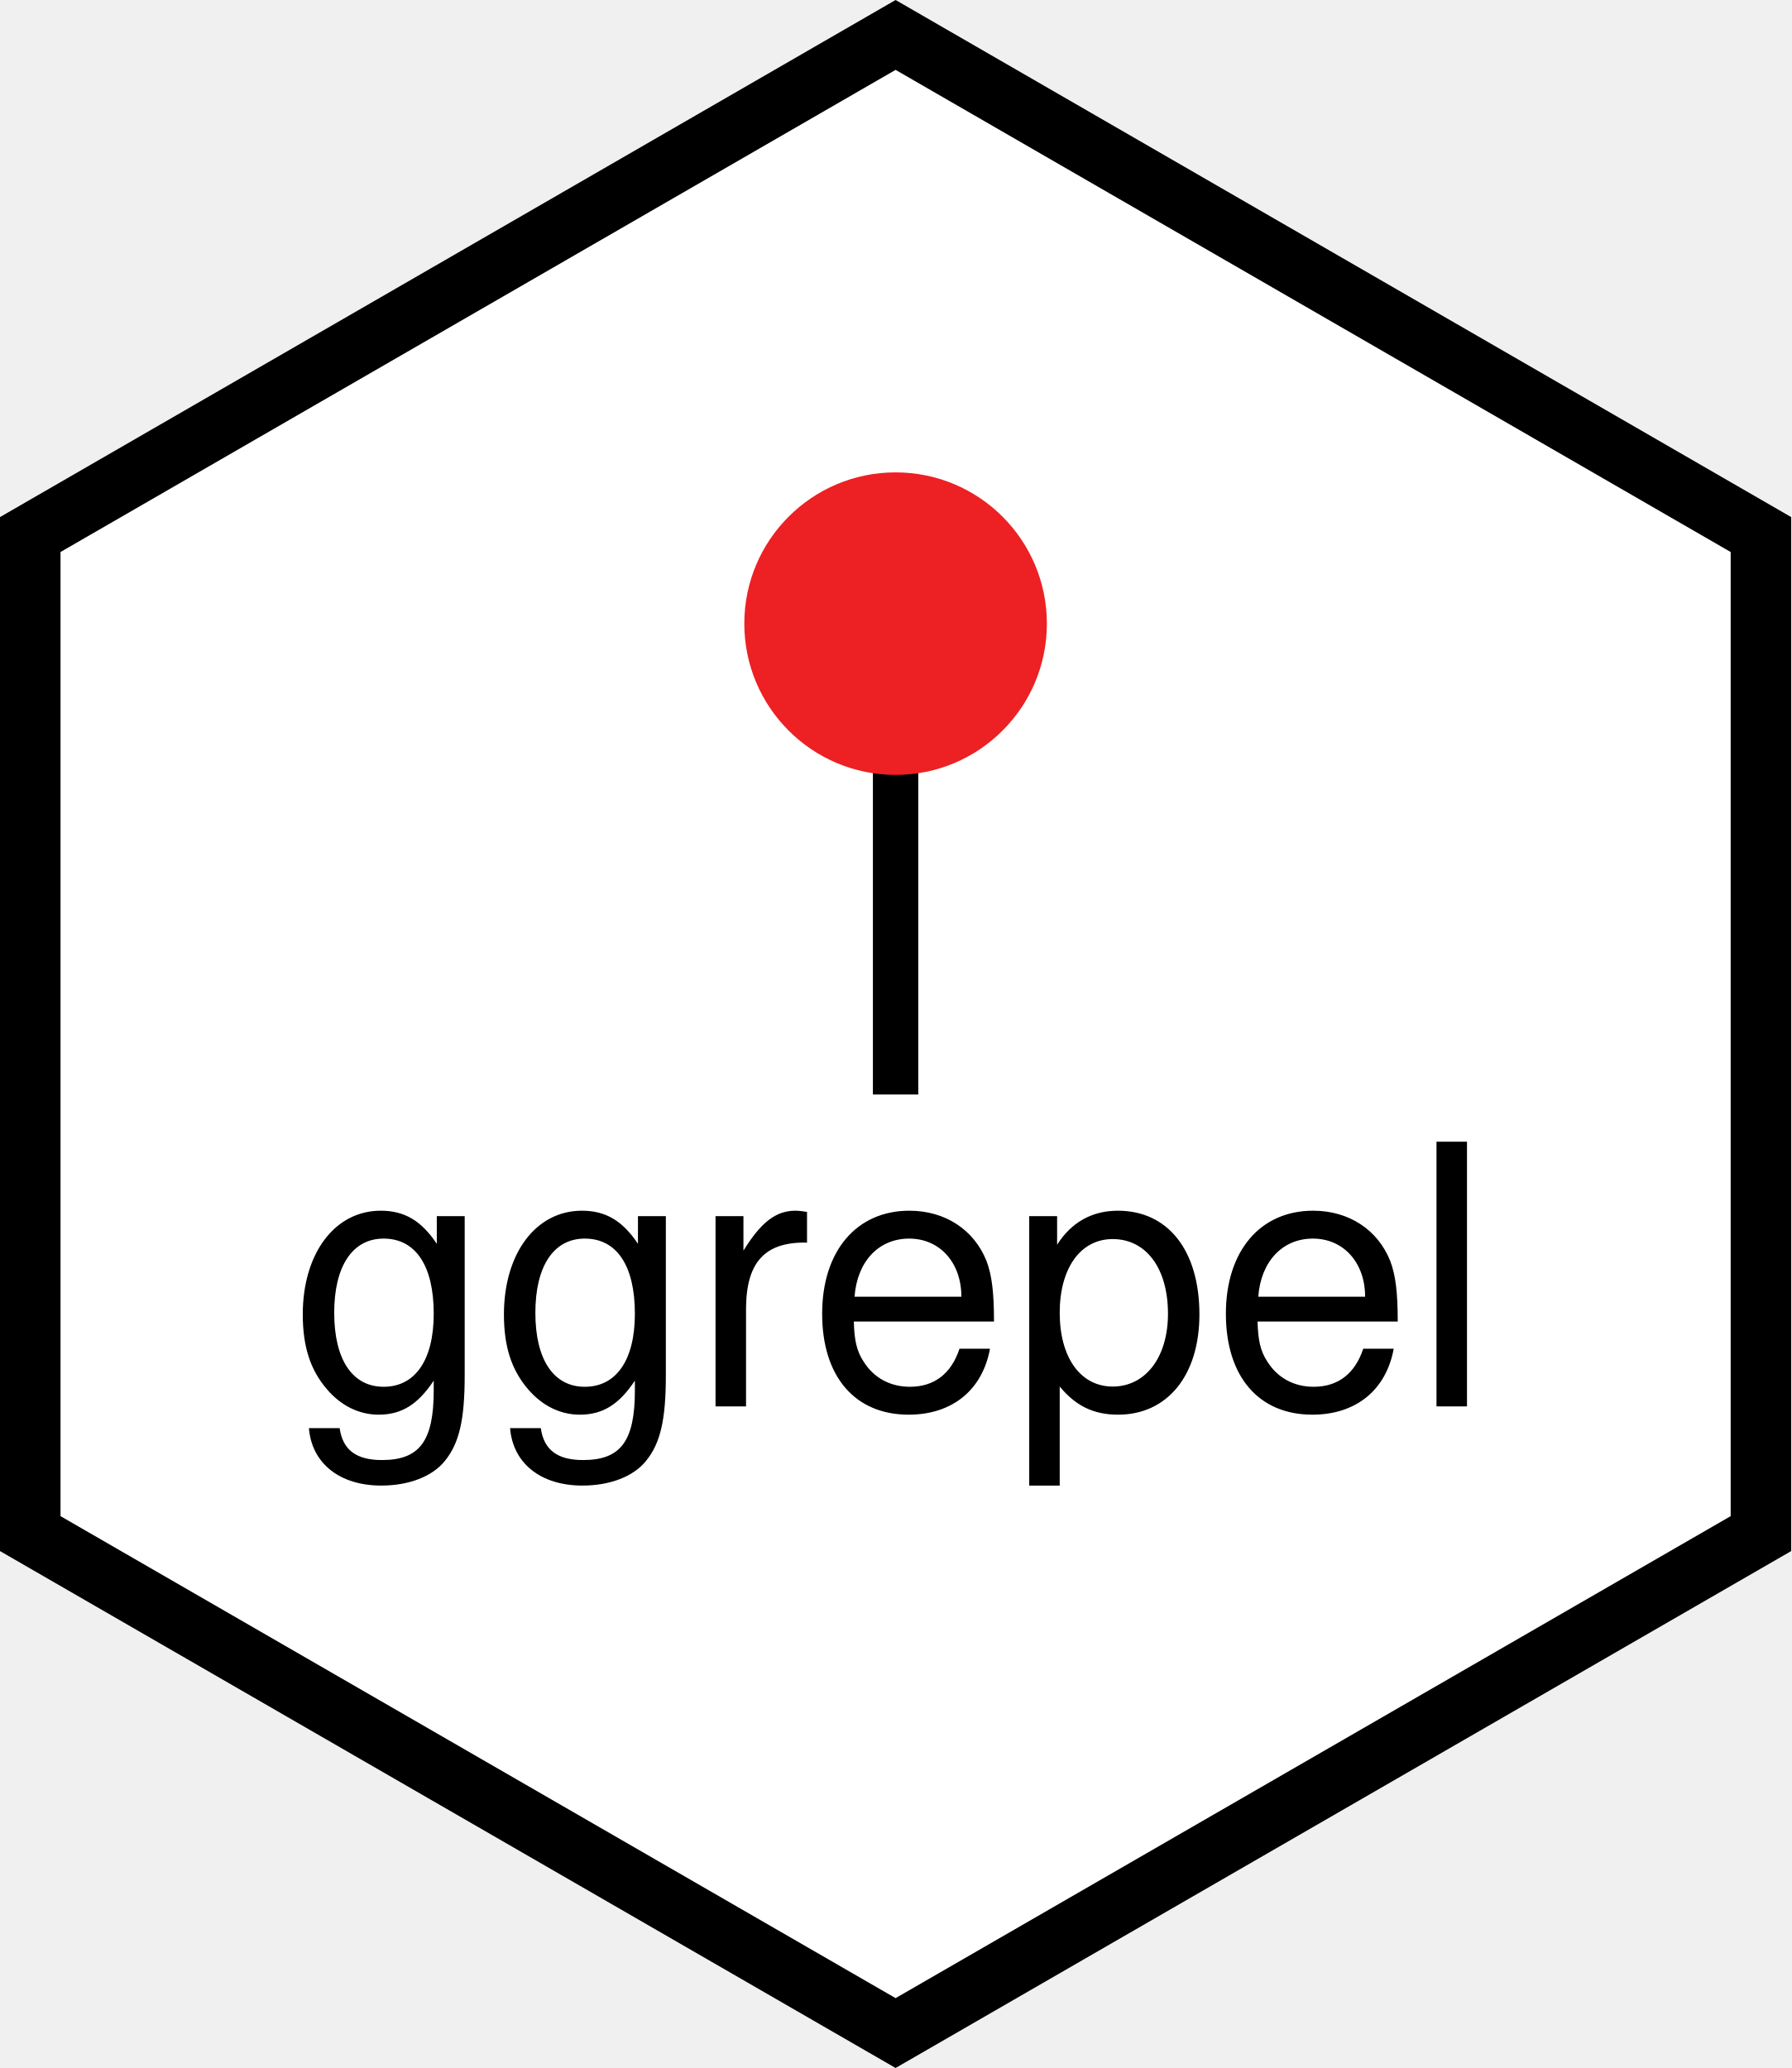
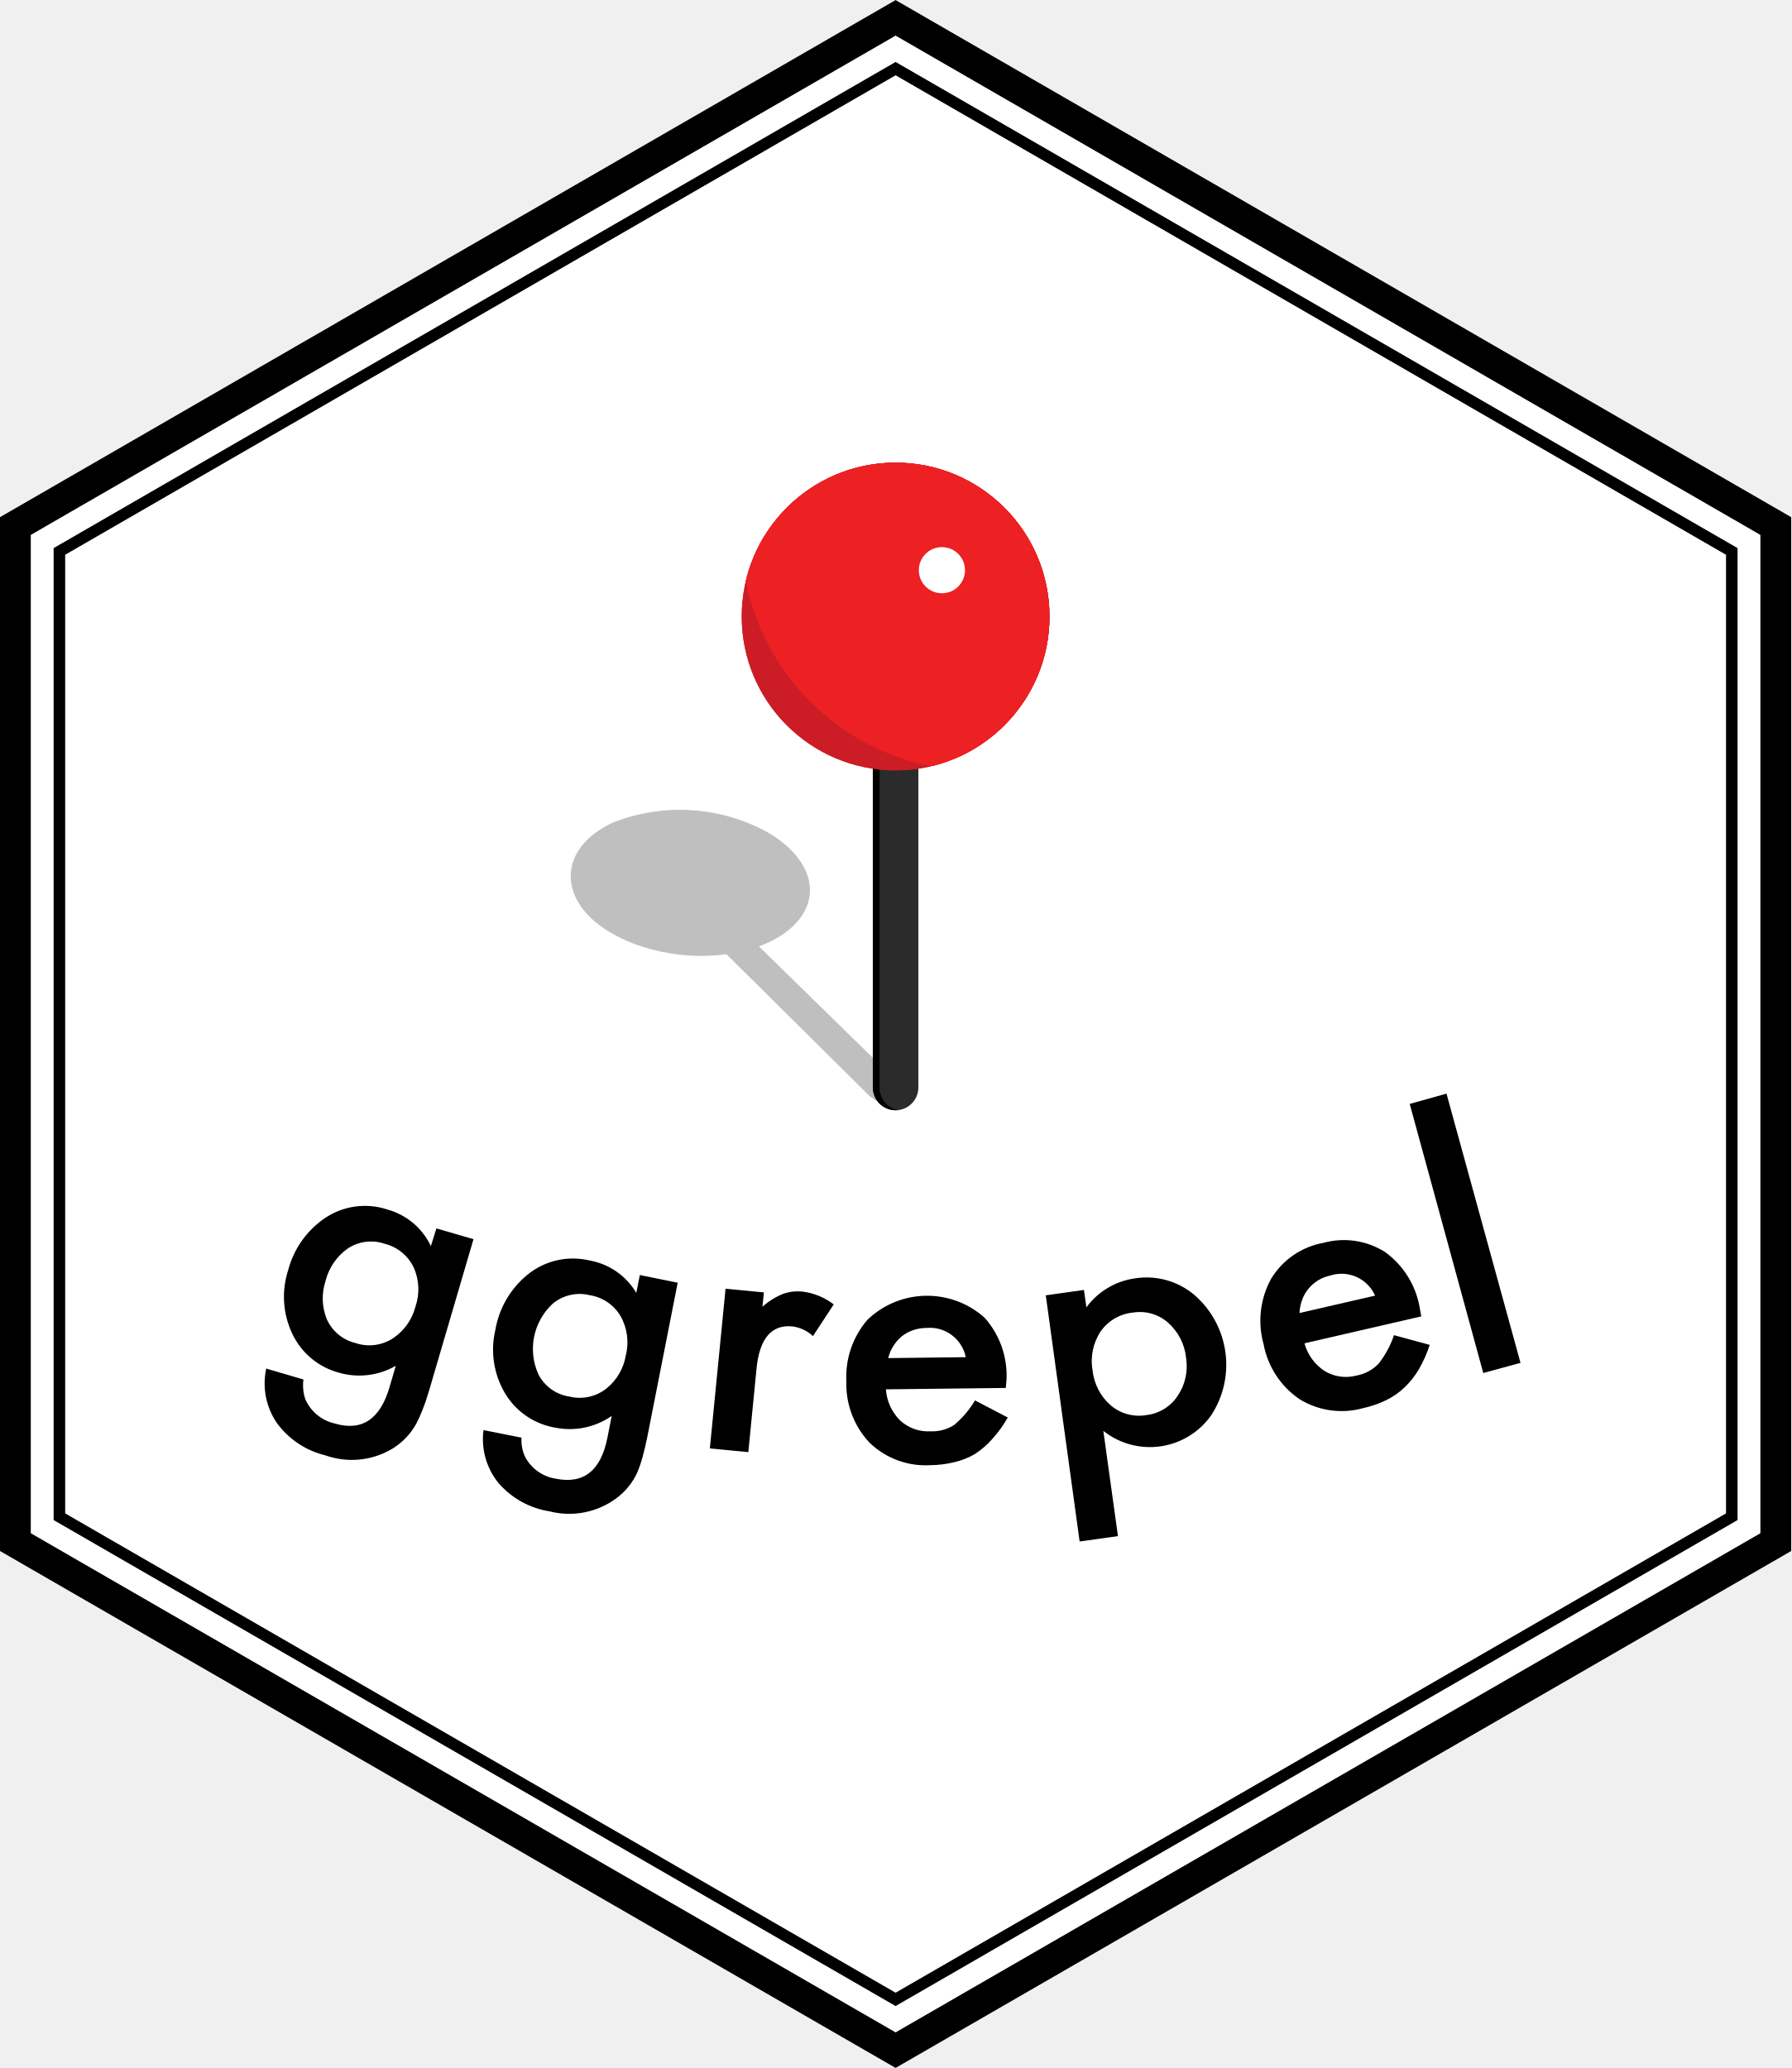
- <svg xmlns="http://www.w3.org/2000/svg" viewBox="0 0 118.4 136.72">
-   <polygon fill="#fff" stroke="#000" stroke-width="4px" points="59.2 2.31 2 35.34 2 101.39 59.2 134.41 116.4 101.39 116.4 35.34 59.2 2.31" />
-   <text font-family="Helvetica,sans-serif" font-size="24px" transform="translate(19.17 92.98)">ggrepel</text>
-   <line stroke="#000" stroke-width="3px" x1="59.2" y1="45.23" x2="59.2" y2="72.36" />
-   <circle fill="#ed2024" cx="59.2" cy="41.23" r="10" />
+ <svg xmlns="http://www.w3.org/2000/svg" viewBox="0 0 116.4 134.41">
+   <defs>
+     <clipPath id="a" transform="translate(-1 -1.16)">
+       <circle cx="59.2" cy="41.23" r="10" fill="none" />
+     </clipPath>
+   </defs>
+   <g fill="#fff" stroke="#000">
+     <path stroke-width="2" d="M58.2 1.16L1 34.19v66.04l57.2 33.02 57.2-33.02V34.19L58.2 1.16z" />
+     <path stroke-width=".75" d="M58.2 4.46L3.86 35.84v62.74l54.34 31.37 54.34-31.37V35.84L58.2 4.46z" />
+   </g>
+   <path d="M27.89 90.36c-.14.48-.28.89-.42 1.24a9.2 9.2 0 0 1-.41.92 4.4 4.4 0 0 1-1.58 1.65 5.14 5.14 0 0 1-4.34.42A5.51 5.51 0 0 1 18 92.5a4.56 4.56 0 0 1-.7-3.55l2.42.71a2.81 2.81 0 0 0 .12 1.28 2.75 2.75 0 0 0 1.91 1.58c1.76.52 2.95-.27 3.56-2.35l.41-1.4a4.75 4.75 0 0 1-3.72.44 4.69 4.69 0 0 1-3-2.51 5.6 5.6 0 0 1-.27-4.16 5.9 5.9 0 0 1 2.37-3.36 4.65 4.65 0 0 1 4.1-.56 4.42 4.42 0 0 1 2.8 2.37l.36-1.15 2.41.7zM27 84.92a3.45 3.45 0 0 0-.13-2.57A2.85 2.85 0 0 0 25 80.84a2.73 2.73 0 0 0-2.45.34 3.68 3.68 0 0 0-1.39 2.06 3.61 3.61 0 0 0 .06 2.46 2.74 2.74 0 0 0 1.88 1.59 2.8 2.8 0 0 0 2.47-.33A3.52 3.52 0 0 0 27 84.92zM42.06 93.42c-.1.49-.2.91-.3 1.27a8.52 8.52 0 0 1-.34 1A4.32 4.32 0 0 1 40 97.42a5.15 5.15 0 0 1-4.29.81 5.53 5.53 0 0 1-3.29-1.81 4.52 4.52 0 0 1-1-3.47l2.47.49a2.55 2.55 0 0 0 .24 1.26 2.72 2.72 0 0 0 2 1.41q2.7.54 3.34-2.65l.28-1.43a4.78 4.78 0 0 1-3.67.76 4.71 4.71 0 0 1-3.26-2.23 5.57 5.57 0 0 1-.63-4.12 5.91 5.91 0 0 1 2.1-3.6 4.66 4.66 0 0 1 4-.92 4.43 4.43 0 0 1 3.06 2.11l.23-1.16 2.46.5zm-1.39-5.34a3.44 3.44 0 0 0-.35-2.55 2.83 2.83 0 0 0-2-1.35 2.73 2.73 0 0 0-2.41.56 4 4 0 0 0-.91 4.61 2.72 2.72 0 0 0 2 1.42 2.8 2.8 0 0 0 2.43-.54 3.49 3.49 0 0 0 1.24-2.15zM47.15 83.76l2.49.24-.09.93a4.69 4.69 0 0 1 1.32-.83 2.91 2.91 0 0 1 1.31-.15 4.2 4.2 0 0 1 2 .83l-1.35 2.06a2.39 2.39 0 0 0-1.34-.63c-1.36-.13-2.14.79-2.33 2.77l-.53 5.4-2.5-.24zM65.36 90.21l-7.79.09a3.17 3.17 0 0 0 .9 2 2.69 2.69 0 0 0 2 .73 2.65 2.65 0 0 0 1.53-.41 6.18 6.18 0 0 0 1.36-1.6l2.13 1.11a7.82 7.82 0 0 1-1 1.39 5.43 5.43 0 0 1-1.16 1 4.87 4.87 0 0 1-1.33.52 7 7 0 0 1-1.57.19 5.23 5.23 0 0 1-3.92-1.46 5.55 5.55 0 0 1-1.51-4 5.67 5.67 0 0 1 1.38-4 5.6 5.6 0 0 1 7.61-.12 5.66 5.66 0 0 1 1.42 4zm-2.6-2a2.38 2.38 0 0 0-2.55-1.9 2.67 2.67 0 0 0-.86.14 2.44 2.44 0 0 0-.73.39 2.52 2.52 0 0 0-.55.62 2.58 2.58 0 0 0-.35.81zM72.65 99.84l-2.49.35-2.2-16 2.48-.35.16 1.13a4.71 4.71 0 0 1 3.14-1.88 4.81 4.81 0 0 1 3.87 1.07A6 6 0 0 1 78.7 92a4.87 4.87 0 0 1-7 1zm4.43-11.57a3.54 3.54 0 0 0-1.18-2.31 2.78 2.78 0 0 0-2.27-.65 2.9 2.9 0 0 0-2.1 1.22 3.47 3.47 0 0 0-.53 2.53 3.51 3.51 0 0 0 1.19 2.29 2.84 2.84 0 0 0 2.33.62 2.8 2.8 0 0 0 2-1.23 3.43 3.43 0 0 0 .56-2.46zM92.36 85.56l-7.59 1.75a3.14 3.14 0 0 0 1.31 1.8 2.67 2.67 0 0 0 2.09.29 2.62 2.62 0 0 0 1.42-.77 6.26 6.26 0 0 0 1-1.85l2.32.63a8.25 8.25 0 0 1-.7 1.58 5.51 5.51 0 0 1-.93 1.18 4.71 4.71 0 0 1-1.19.83 6.62 6.62 0 0 1-1.5.52 5.21 5.21 0 0 1-4.14-.58 5.57 5.57 0 0 1-2.34-3.59 5.65 5.65 0 0 1 .49-4.23 5 5 0 0 1 3.4-2.34 5 5 0 0 1 4 .59A5.64 5.64 0 0 1 92.26 85zm-3-1.35a2.38 2.38 0 0 0-2.9-1.31 2.5 2.5 0 0 0-.81.32 2.68 2.68 0 0 0-.62.54 2.45 2.45 0 0 0-.41.72 2.68 2.68 0 0 0-.17.86zM94 71.08l4.81 17.5-2.42.66-4.78-17.49z" />
+   <g>
+     <path d="M39.84 53.46a11.86 11.86 0 0 1 10 .61 7.07 7.07 0 0 1 1.38 1c2.55 2.38 1.5 5.19-1.9 6.44l9.77 9.56c.41.4.15.76-.57.81a2.92 2.92 0 0 1-2-.63l-9.31-9.23c-.21 0-.42.06-.64.07-3.21.26-6.58-.79-8.34-2.59-1.96-2.07-1.38-4.66 1.61-6.04z" opacity=".25" />
+     <rect x="56.72" y="45.03" width="2.96" height="27.13" rx="1.48" ry="1.48" fill="#2b2b2b" />
+     <circle cx="58.2" cy="40.07" r="10" fill="#cc1d26" />
+     <g clip-path="url(#a)">
+       <circle cx="63.43" cy="34.84" r="15.23" fill="#ed2024" />
+     </g>
+     <circle cx="61.21" cy="37.06" r="1.5" fill="#fff" />
+     <path d="M57.16 70.68V46.51a1.48 1.48 0 0 1 1.26-1.46h-.22a1.48 1.48 0 0 0-1.48 1.48v24.15a1.48 1.48 0 0 0 1.48 1.48h.22a1.48 1.48 0 0 1-1.26-1.48z" />
+     <circle cx="58.2" cy="40.07" r="10" fill="#cc1d26" />
+     <g clip-path="url(#a)">
+       <circle cx="63.43" cy="34.84" r="15.23" fill="#ed2024" />
+     </g>
+     <circle cx="61.21" cy="37.06" r="1.5" fill="#fff" />
+   </g>
</svg>
